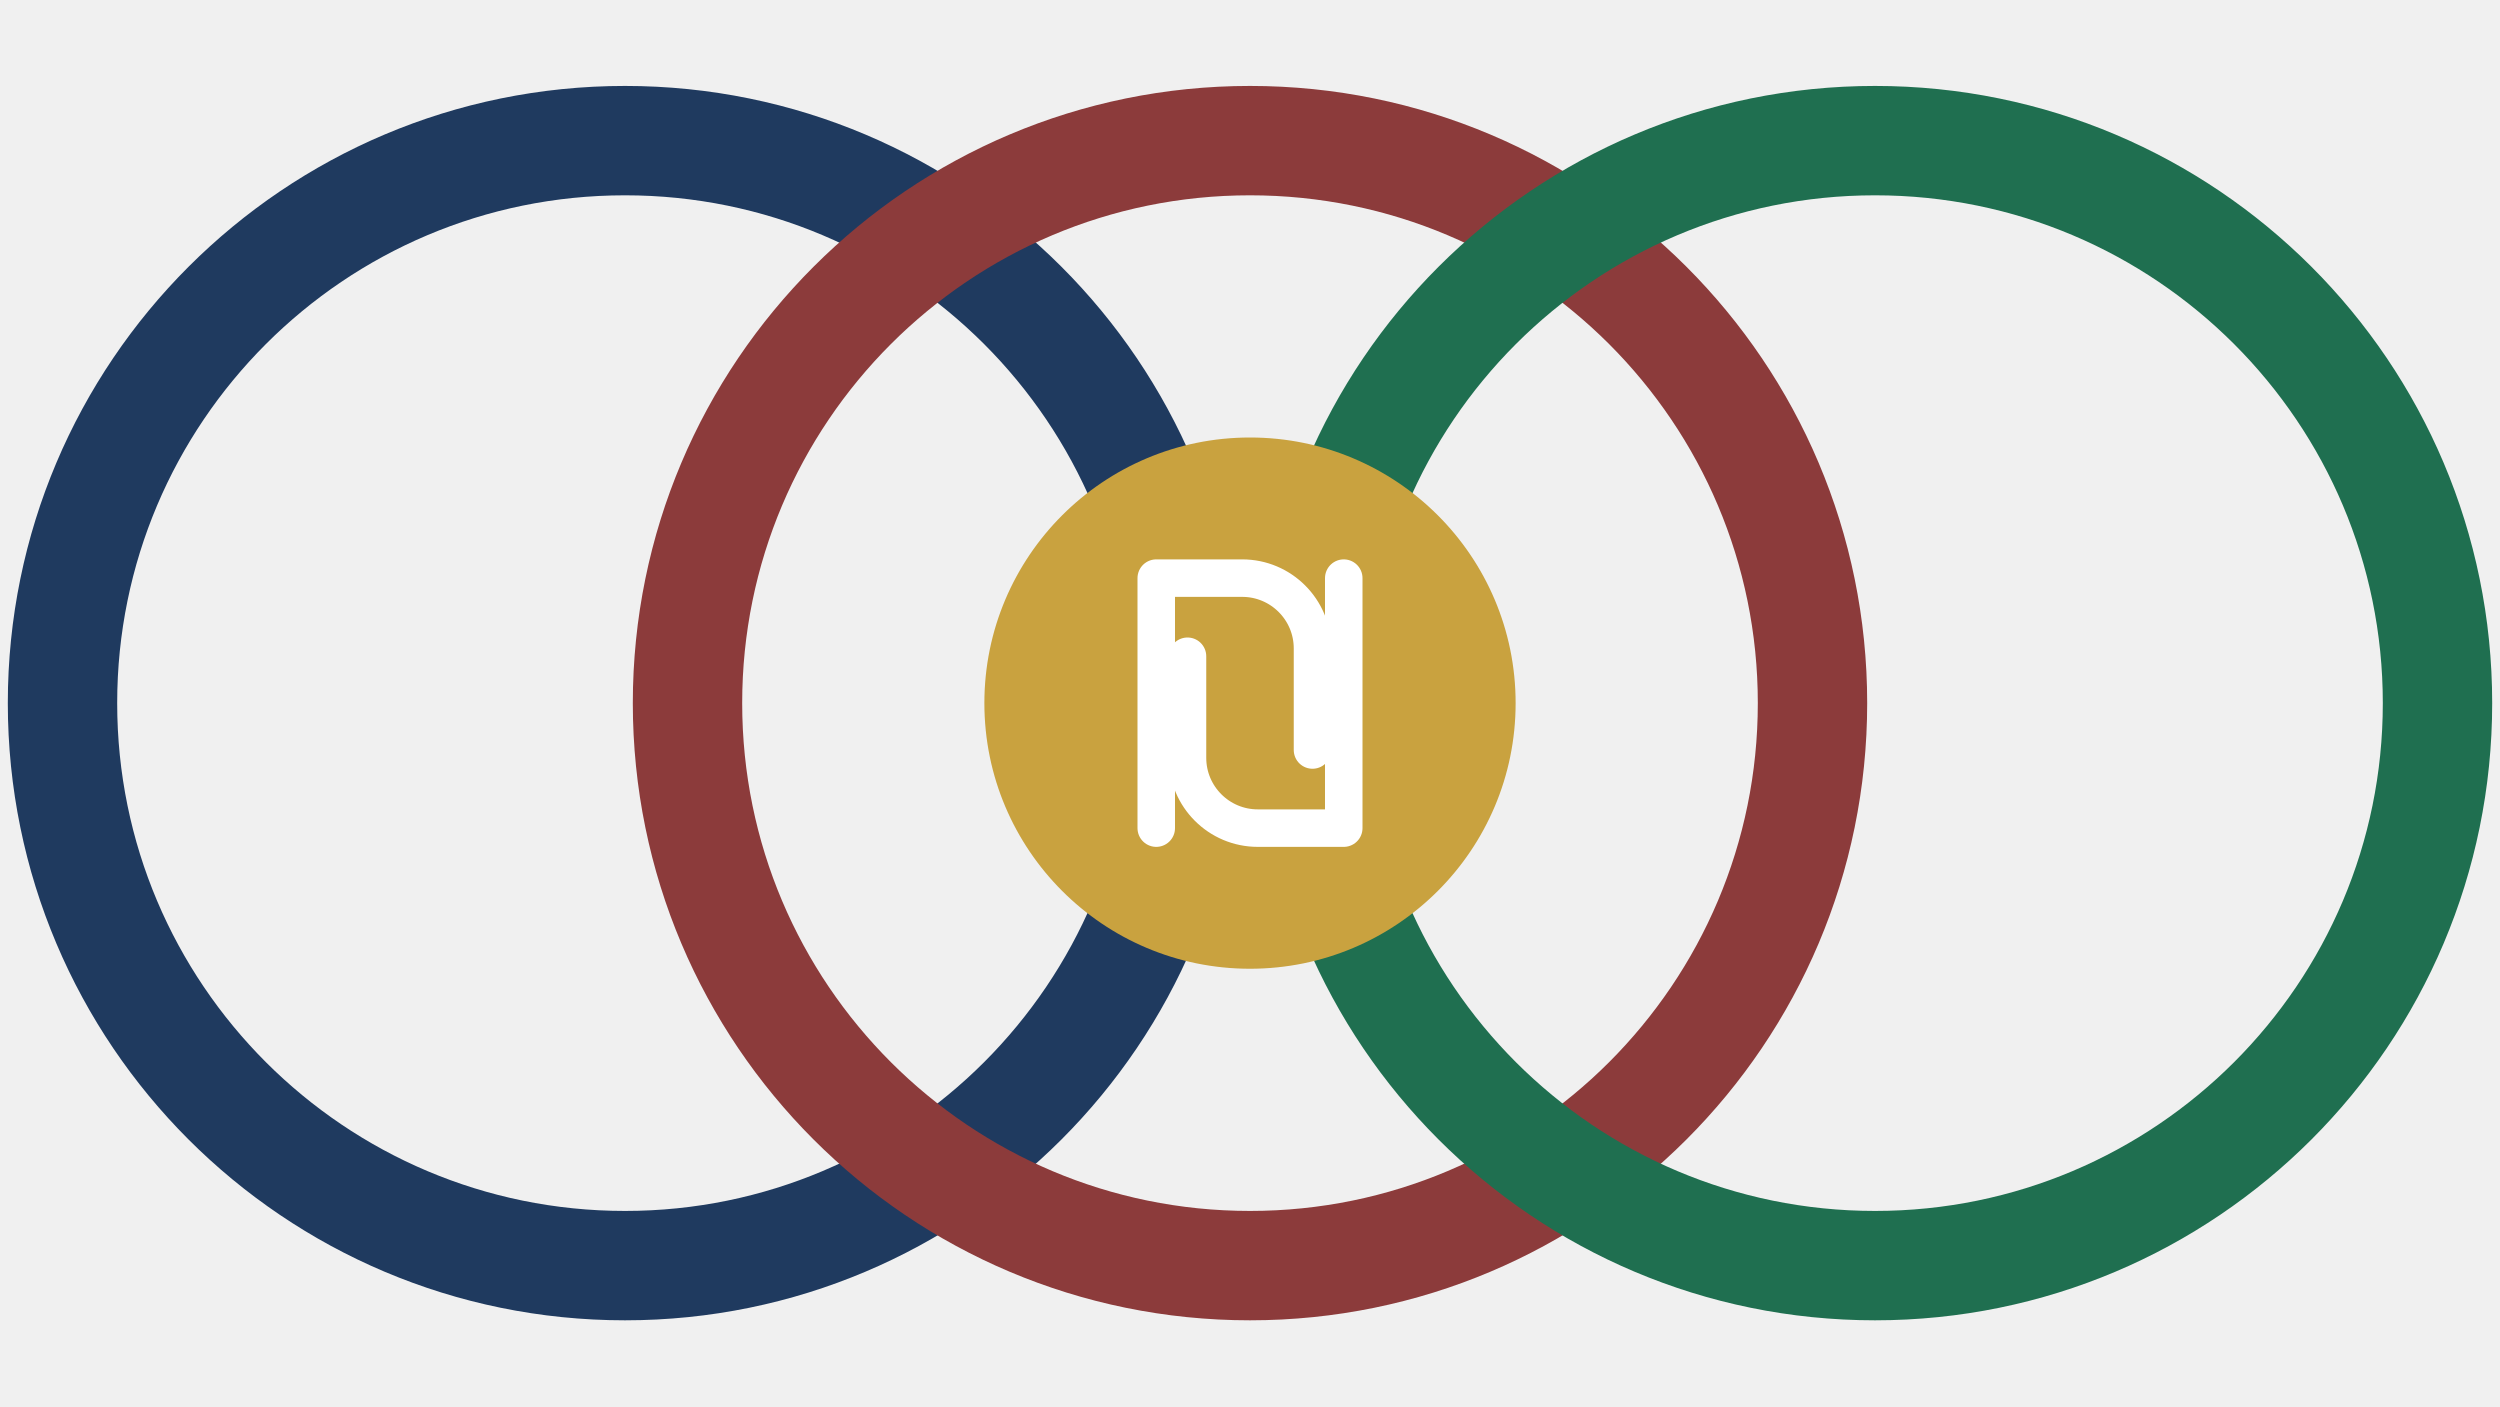
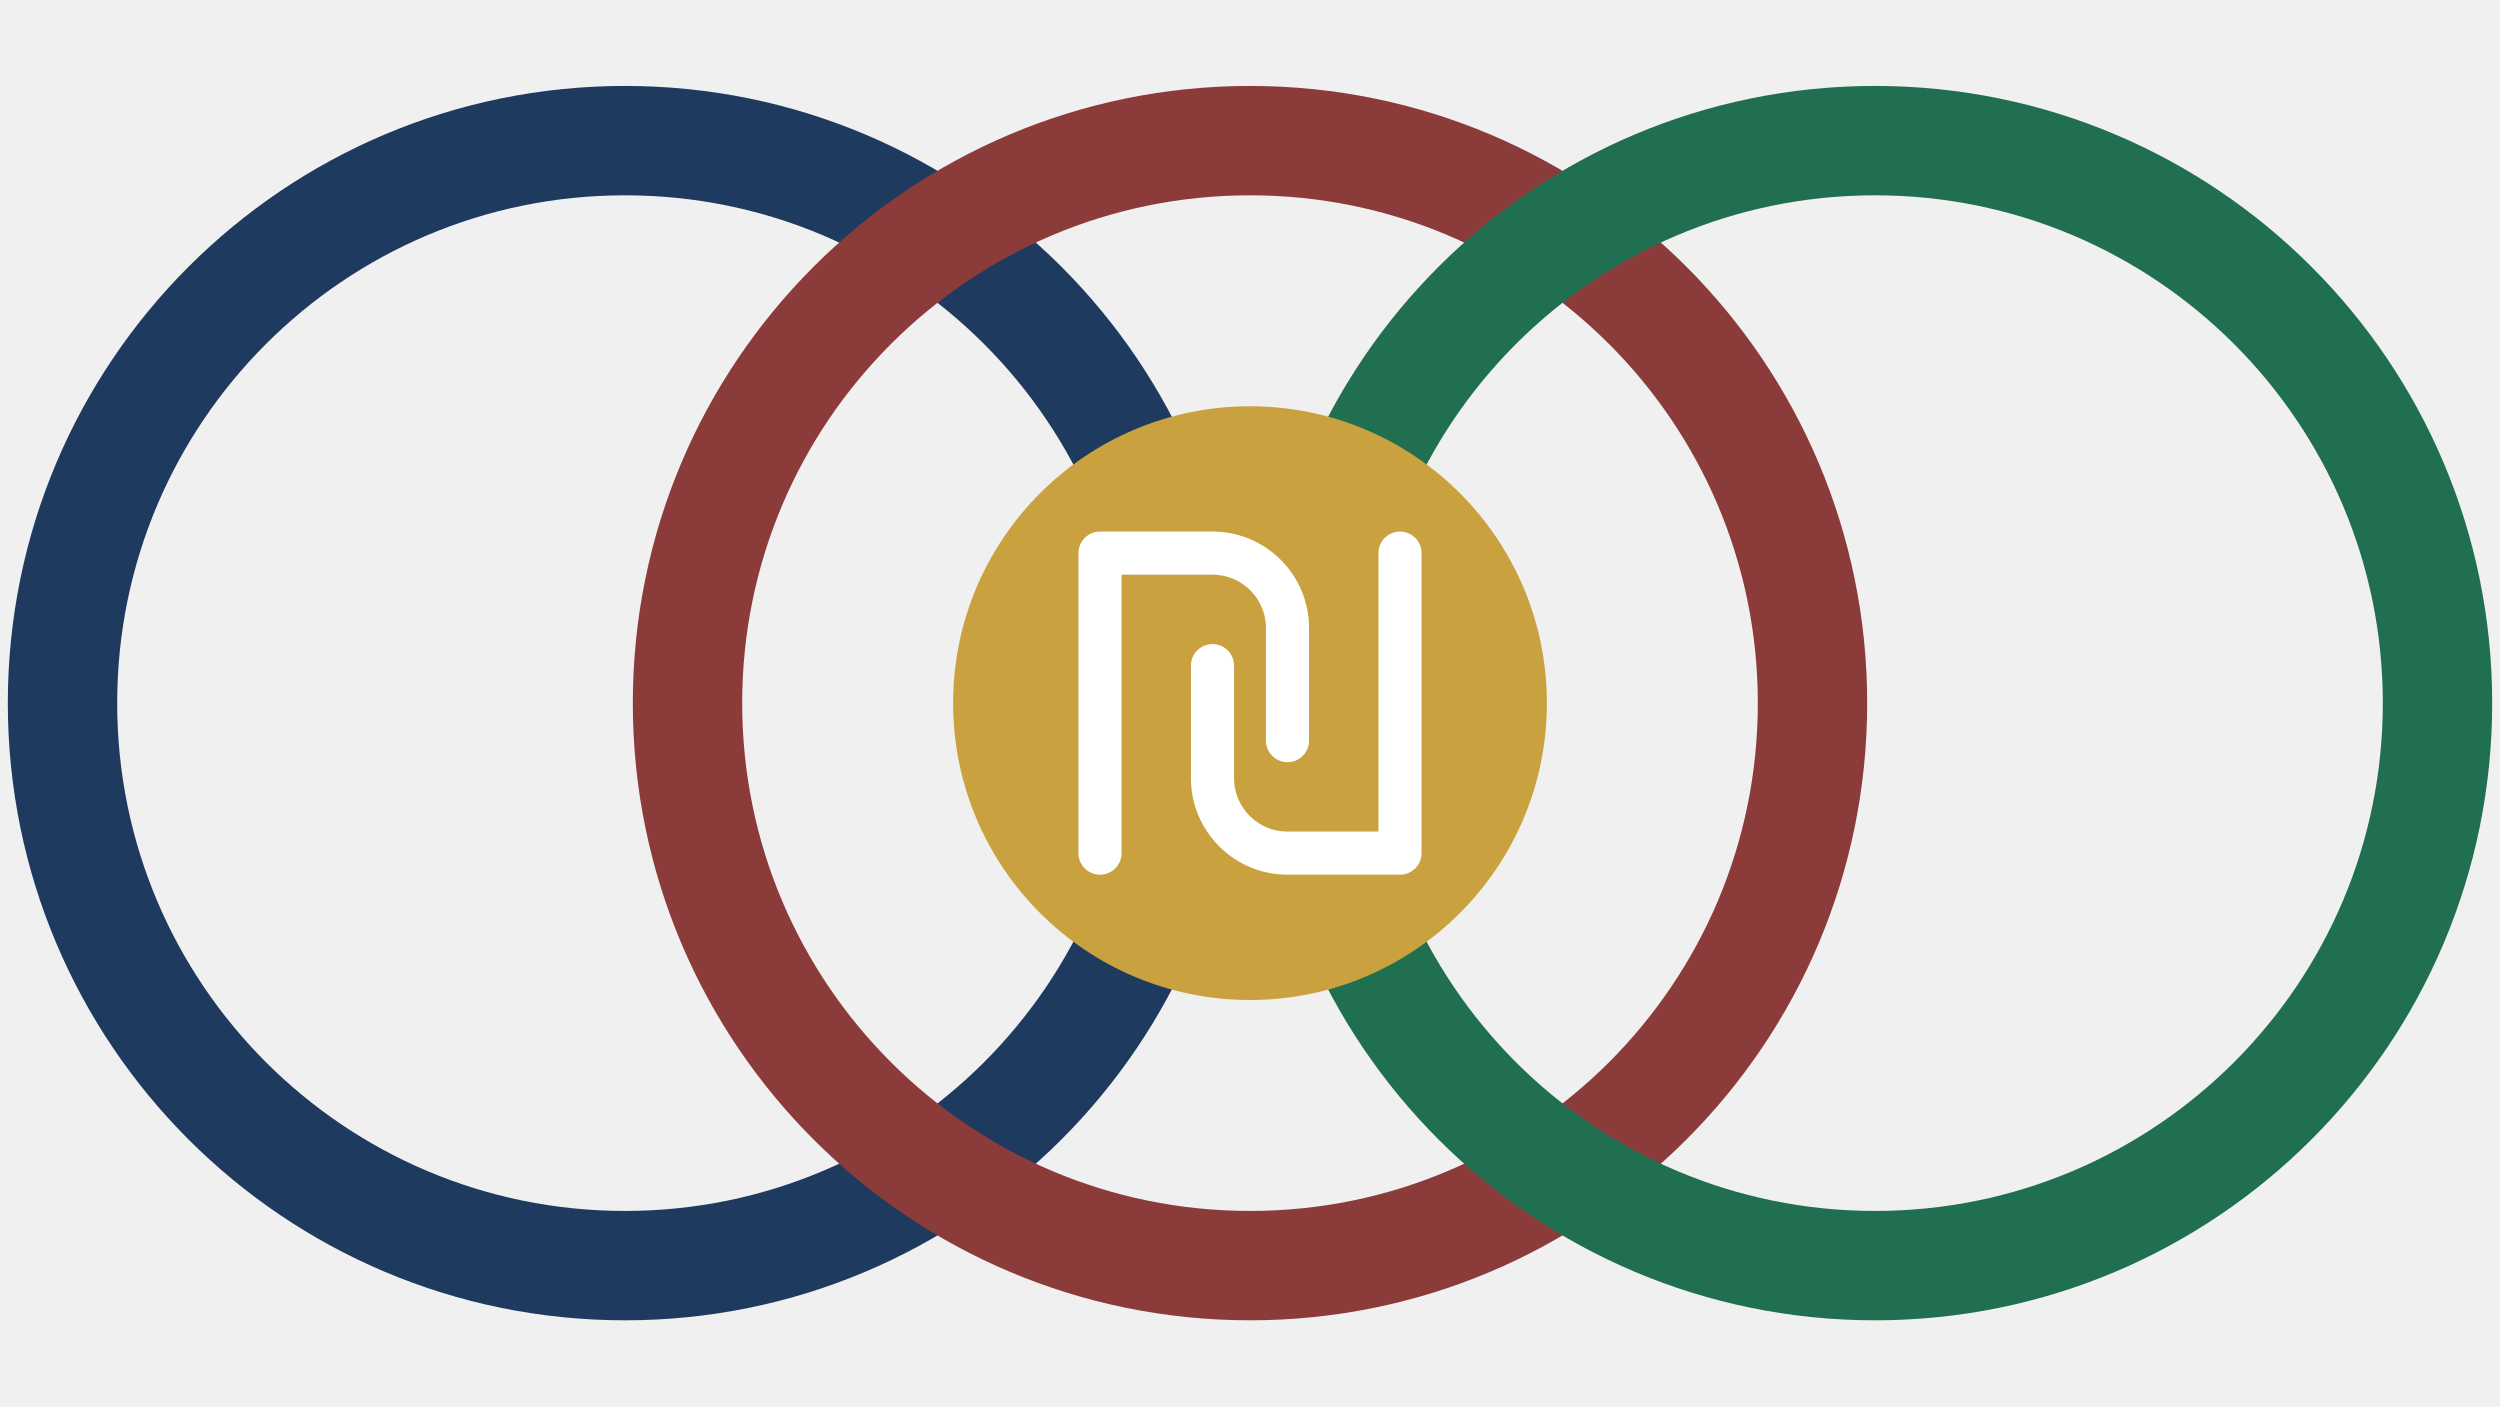
<svg xmlns="http://www.w3.org/2000/svg" viewBox="0 0 160 90" role="img" aria-label="נקודת איזון">
  <g fill="none" stroke-width="7">
    <circle cx="40" cy="45" r="36" stroke="#1F3A5F" />
    <circle cx="80" cy="45" r="36" stroke="#8C3B3B" />
    <circle cx="120" cy="45" r="36" stroke="#1F6F50" />
  </g>
-   <circle cx="80" cy="45" r="17" fill="#C9A23F" />
-   <g transform="translate(68 33) scale(1)">
-     <path d="M6 20V4h5.5A4.5 4.5 0 0116 8.5V15M18 4v16h-5.5A4.5 4.5 0 018 15.5V9" fill="none" stroke="#fff" stroke-width="2.4" stroke-linecap="round" stroke-linejoin="round" />
+   <circle cx="80" cy="45" r="19" fill="#C9A23F" />
+   <g transform="translate(65.6 30.6) scale(1.2)">
+     <path d="M4 20V4h6a4 4 0 014 4v6M20 4v16h-6a4 4 0 01-4-4v-6" fill="none" stroke="#fff" stroke-width="2.3" stroke-linecap="round" stroke-linejoin="round" />
  </g>
</svg>
